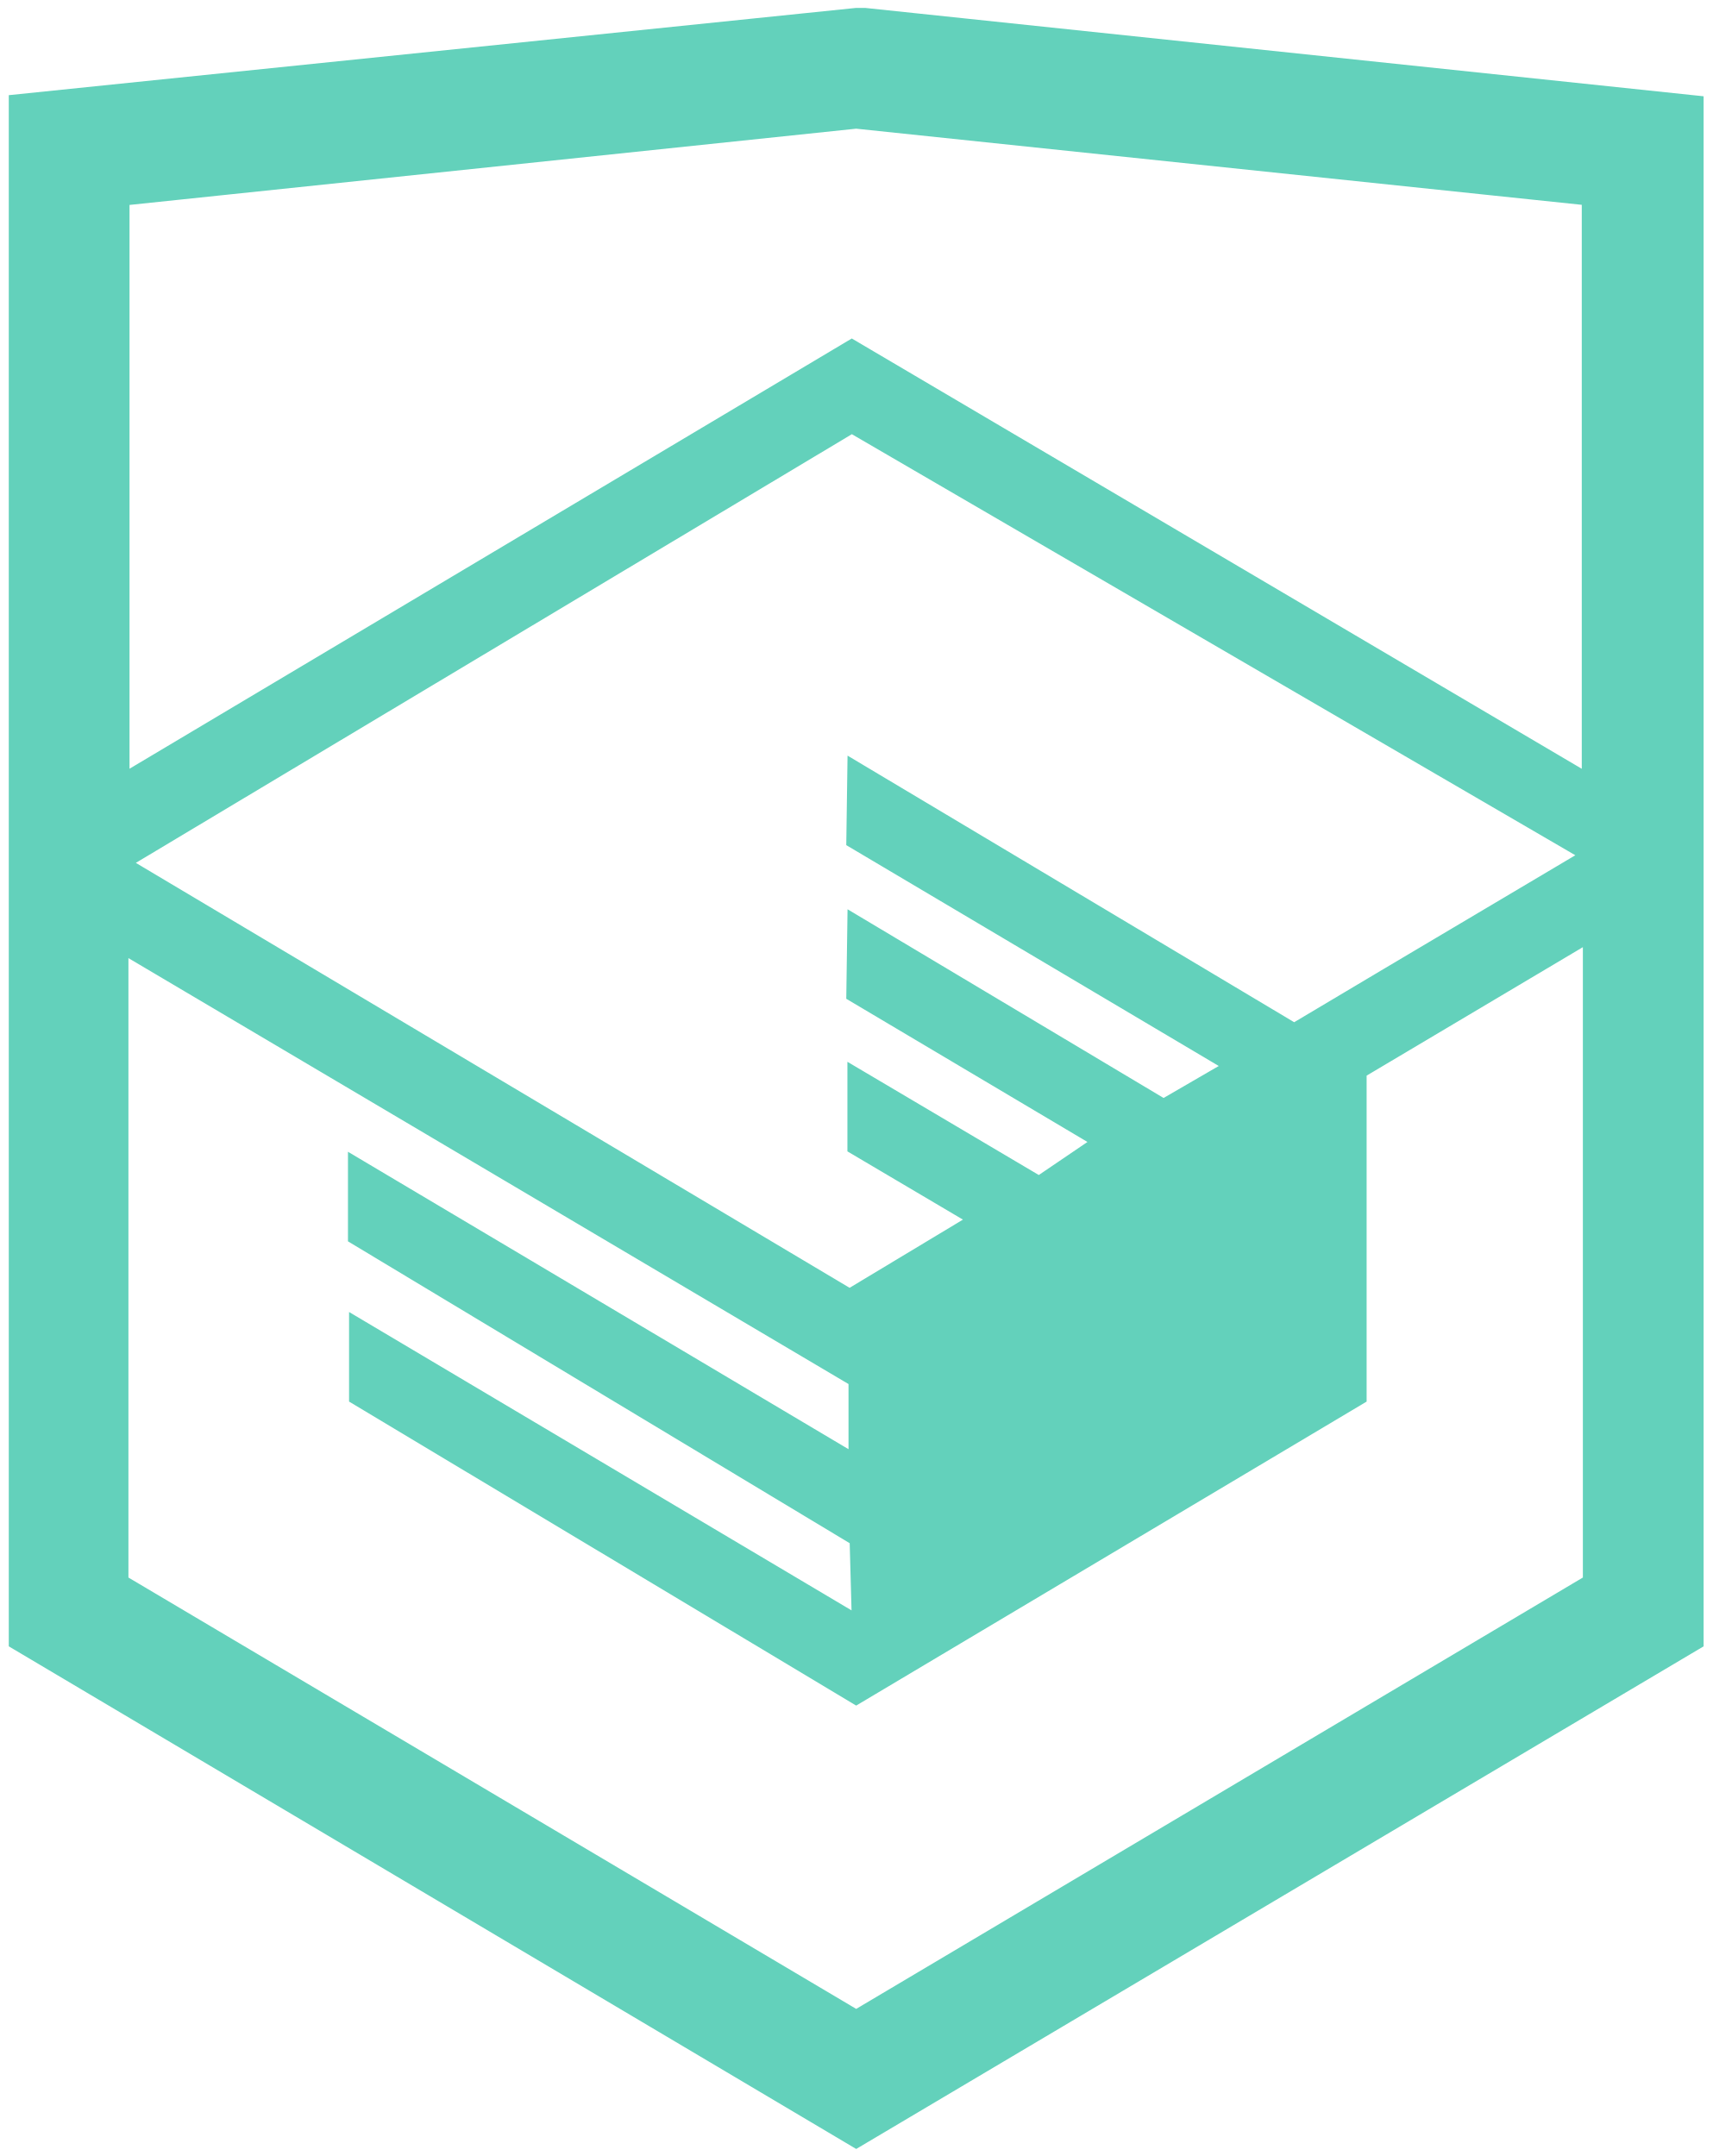
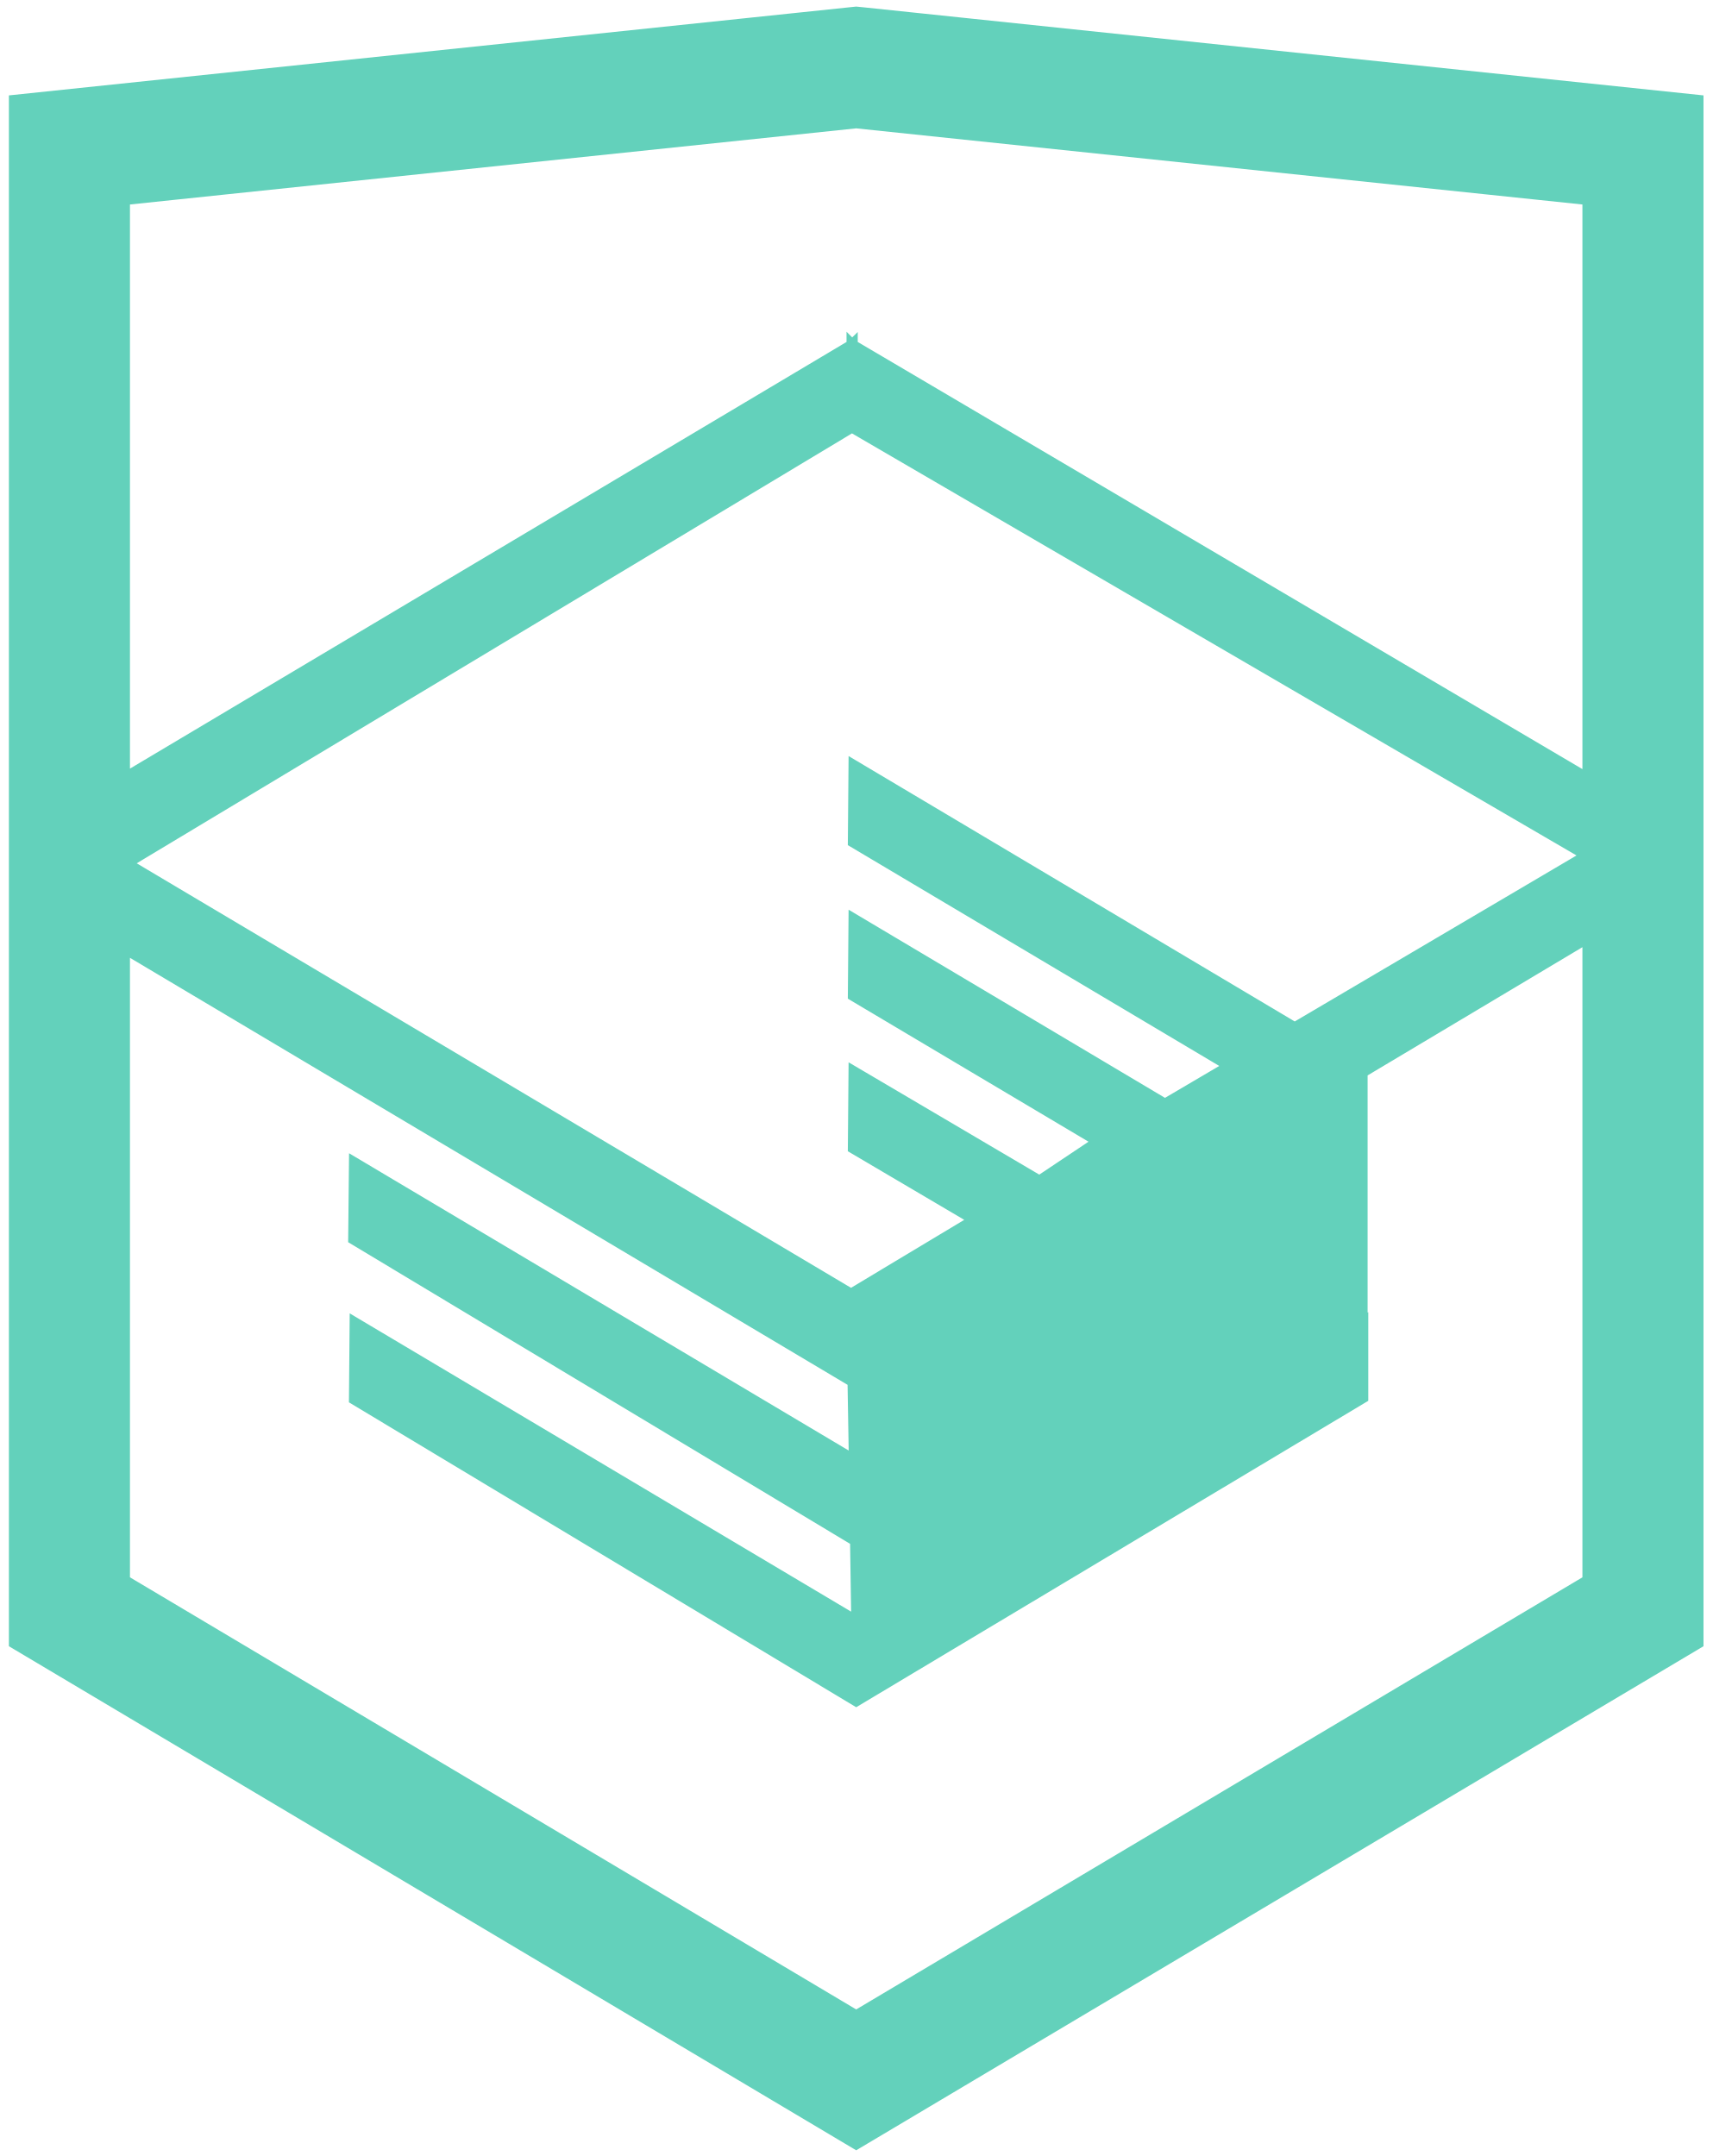
<svg xmlns="http://www.w3.org/2000/svg" viewBox="0 0 156 196" width="27" height="34">
-   <path fill="#63d1bb" fill-rule="evenodd" stroke="#63d1bb" d="M154.7 9v140.5L78 195 1.3 149.5V8.9L78 1h.8l75.9 8zm-10 76.2L124 97.5v22.7h0v7L78 154.6l-45.7-27.4v-7l45.8 27.2-.2-7.3-45.7-27.5v-7l45.6 27.1v-7.1L11.2 86.2v57.6L78 183.4l66.7-39.6V85.2zm-67-46.5h0L11.4 78.4l66 39.3 11.3-6.8-11-6.5v-7l16.9 10h.1l5.3-3.6-22.4-13.3.1-7 28.3 16.9 5-2.9.7-.4.3-.2-34.4-20.4.1-7 40.2 24 8.4-5 18.2-10.8-67-39zm67-20.7L78 11l-66.7 7v52.7l66.3-39.5h0l67 39.5V18z" />
+   <style>tspan { white-space:pre }.shp0 { fill: #63d1bb;stroke: #63d1bb } </style>
+   <g>
+     <path fill-rule="evenodd" class="shp0" d="M154.69 8.92L154.69 149.49L78 195.12L1.31 149.49L1.31 8.92L78 0.88L78.8 0.96L154.69 8.92ZM144.66 85.2L124.09 97.48L124.09 120.18L124.15 120.15L124.15 127.13L78 154.75L32.29 127.27L32.35 120.32L78.05 147.51L77.94 140.16L32.22 112.68L32.29 105.73L77.83 132.83L77.71 125.67L11.34 86.17L11.34 143.78L78 183.45L144.66 143.78L144.66 85.2ZM77.62 38.69L77.62 38.68L11.48 78.44L77.53 117.7L88.82 110.92L77.74 104.39L77.8 97.44L94.69 107.39L94.82 107.31L100.1 103.78L77.74 90.49L77.8 83.54L106.13 100.39L111.01 97.52L111.75 97.08L112.05 96.9L77.74 76.5L77.8 69.54L117.95 93.43L126.37 88.47L144.61 77.72L77.62 38.69ZM144.66 17.96L78 10.97L11.34 17.96L11.34 70.69L77.62 31.22L77.62 31.21L77.63 31.22L77.64 31.21L77.64 31.22L144.66 70.73L144.66 17.96Z" />
+   </g>
</svg>
